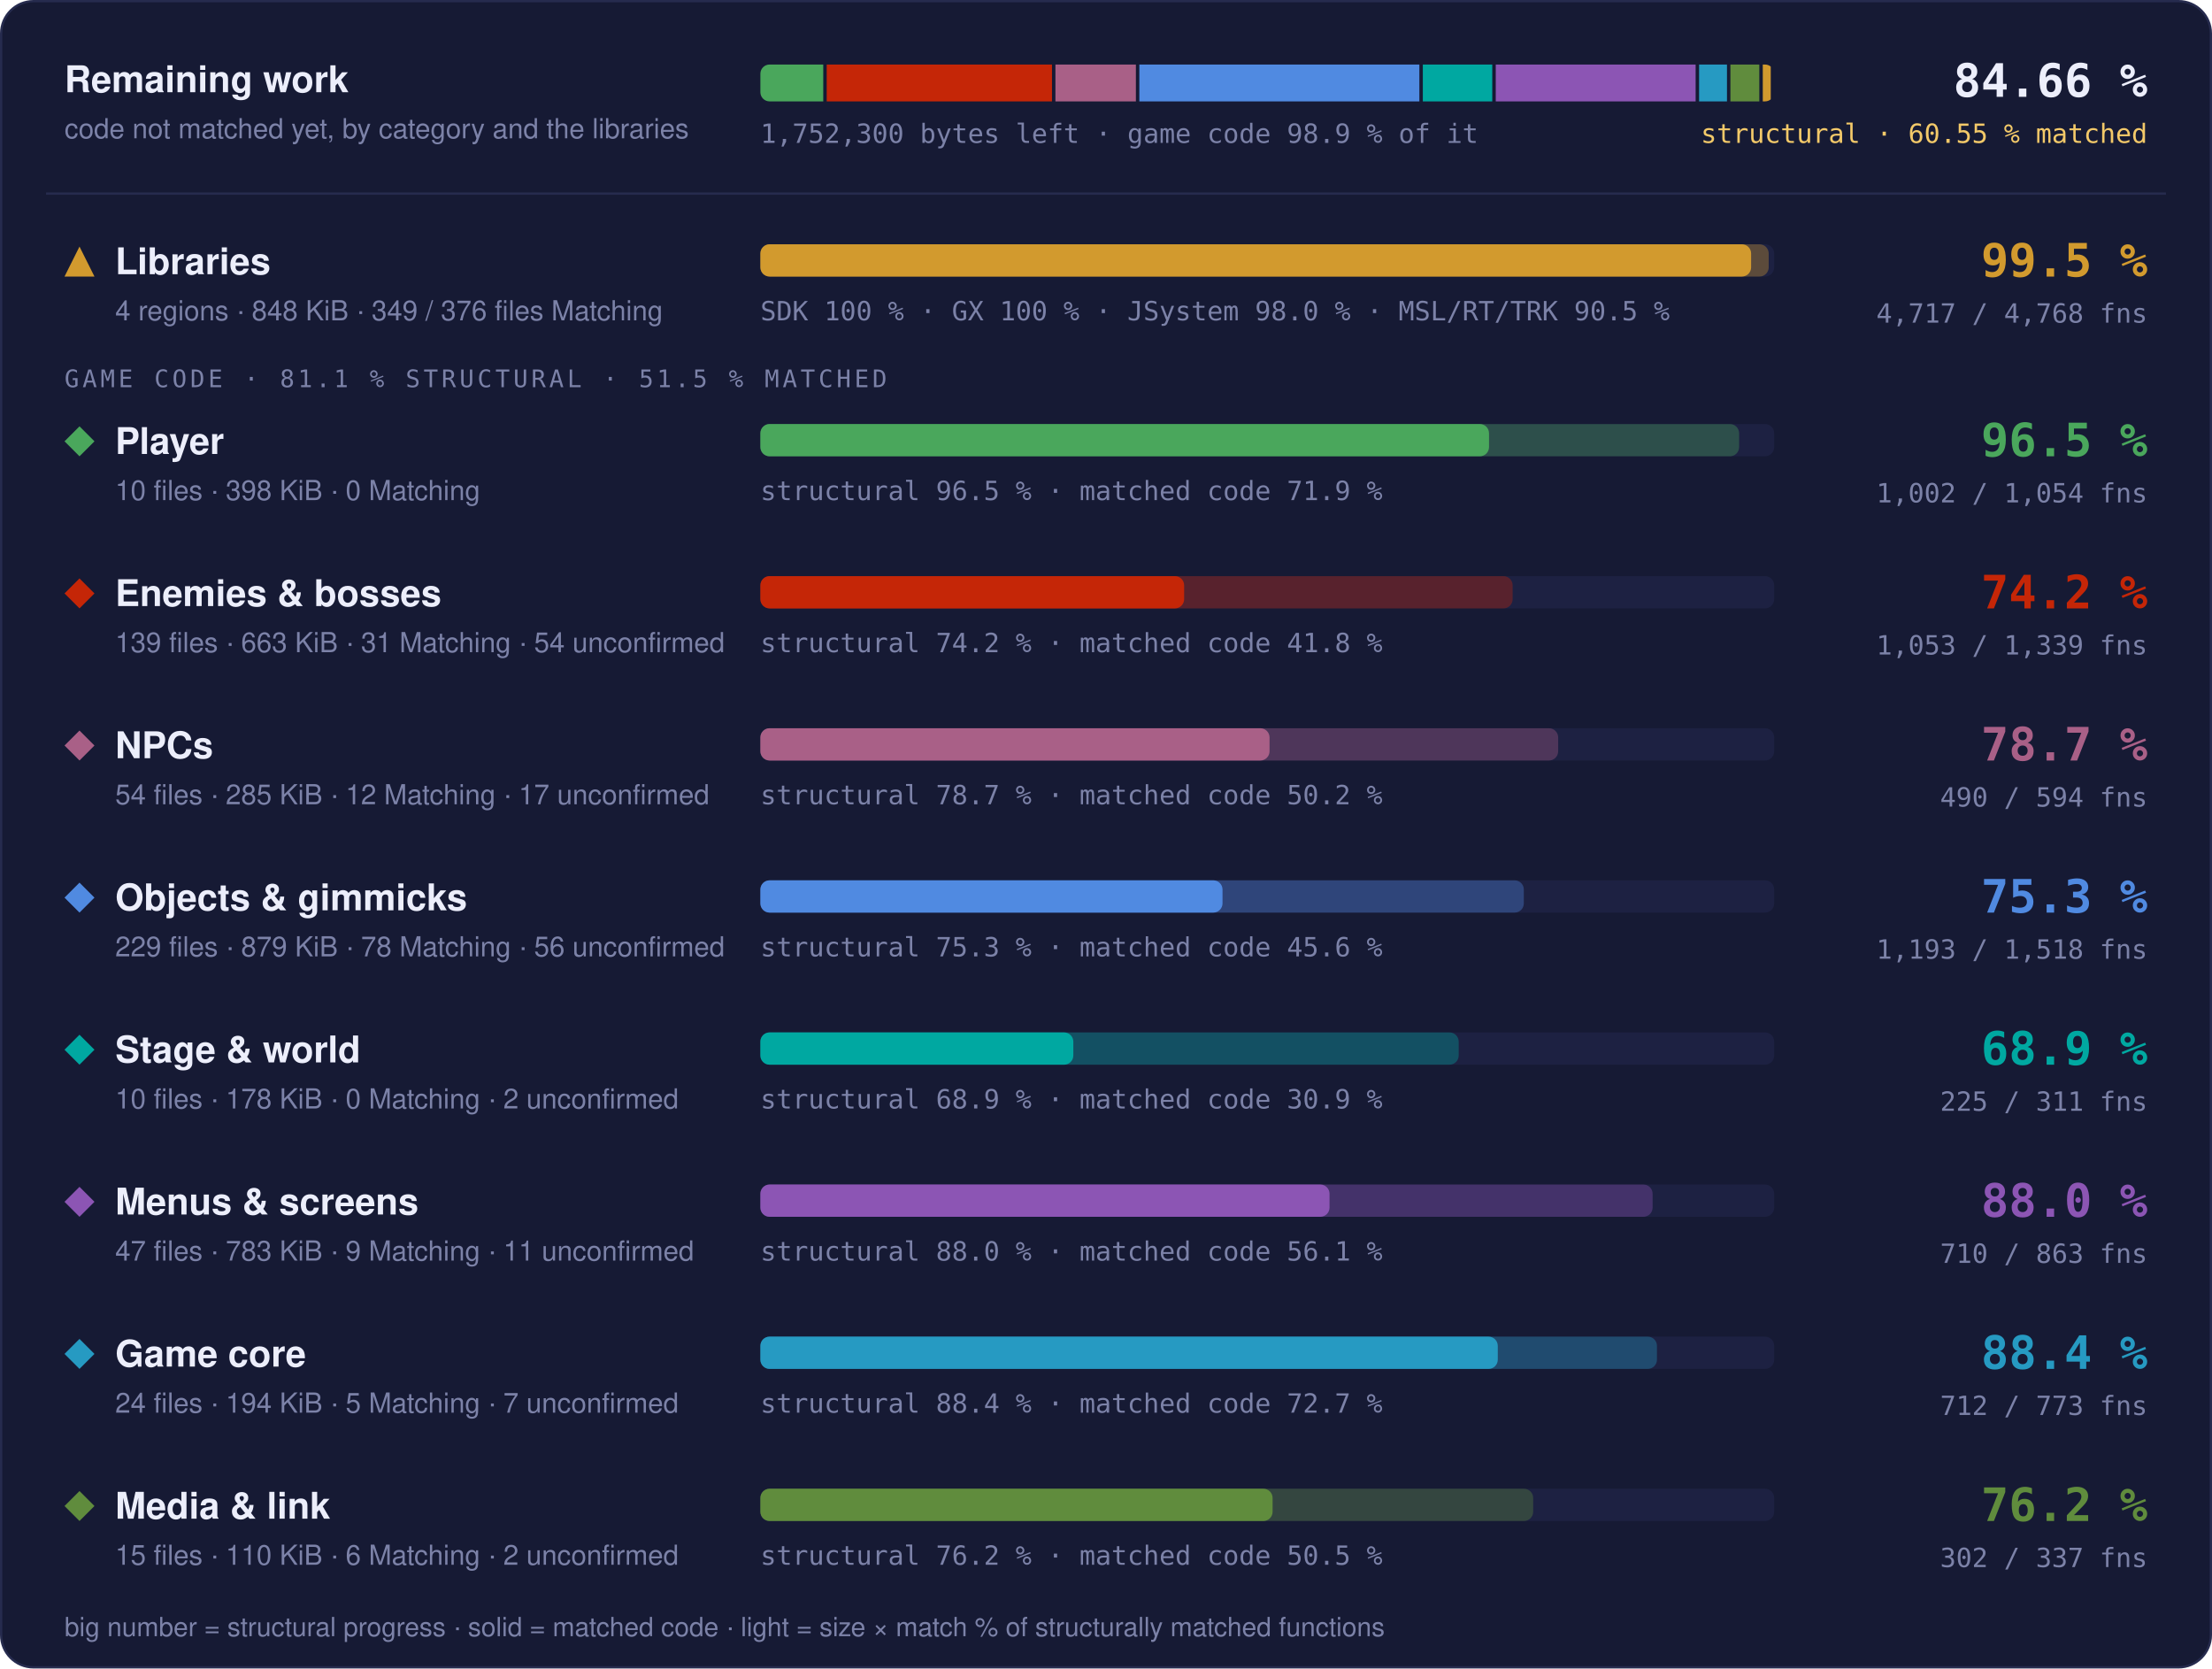
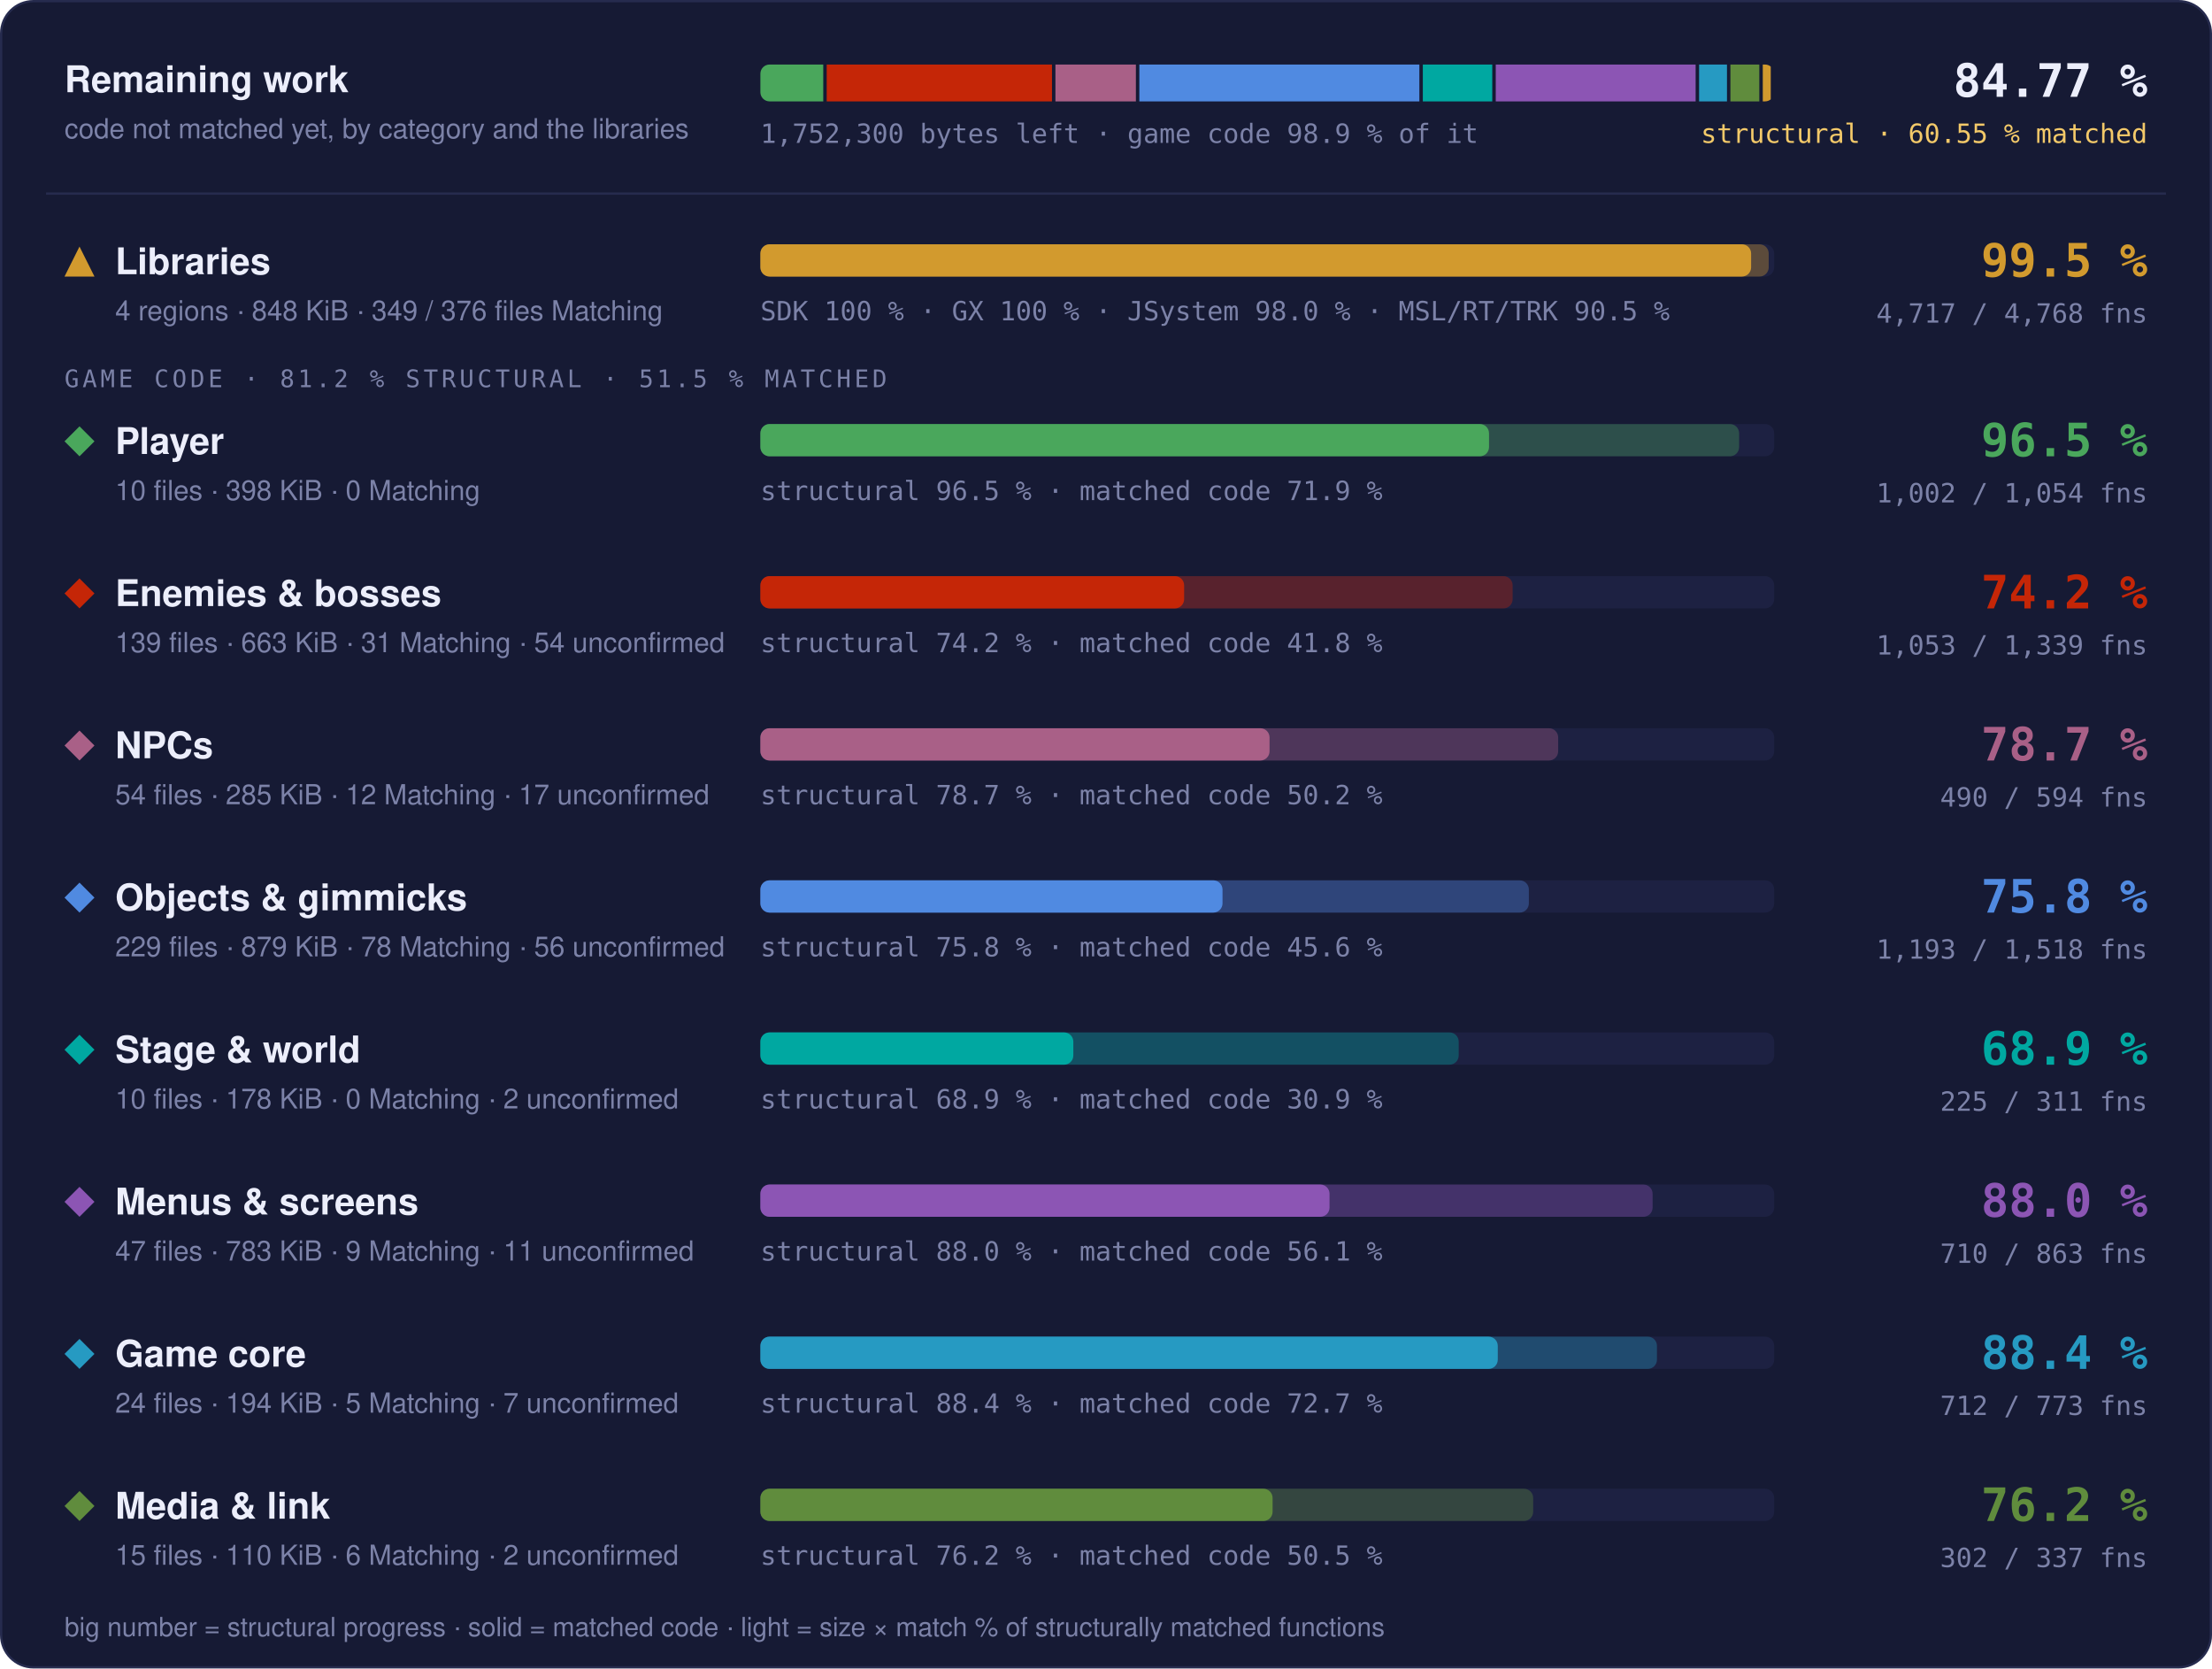
- <svg xmlns="http://www.w3.org/2000/svg" width="960" height="724" viewBox="0 0 960 724" role="img" aria-label="Progress overview: Libraries 99.5 % structural, 97.7 % matched code, 4717 of 4768 functions; Player 96.5 % structural, 71.9 % matched code, 1002 of 1054 functions; Enemies &amp; bosses 74.2 % structural, 41.8 % matched code, 1053 of 1339 functions; NPCs 78.7 % structural, 50.2 % matched code, 490 of 594 functions; Objects &amp; gimmicks 75.3 % structural, 45.6 % matched code, 1193 of 1518 functions; Stage &amp; world 68.9 % structural, 30.9 % matched code, 225 of 311 functions; Menus &amp; screens 88.0 % structural, 56.1 % matched code, 710 of 863 functions; Game core 88.4 % structural, 72.7 % matched code, 712 of 773 functions; Media &amp; link 76.2 % structural, 50.5 % matched code, 302 of 337 functions">
+ <svg xmlns="http://www.w3.org/2000/svg" width="960" height="724" viewBox="0 0 960 724" role="img" aria-label="Progress overview: Libraries 99.5 % structural, 97.7 % matched code, 4717 of 4768 functions; Player 96.5 % structural, 71.9 % matched code, 1002 of 1054 functions; Enemies &amp; bosses 74.2 % structural, 41.8 % matched code, 1053 of 1339 functions; NPCs 78.7 % structural, 50.2 % matched code, 490 of 594 functions; Objects &amp; gimmicks 75.8 % structural, 45.6 % matched code, 1193 of 1518 functions; Stage &amp; world 68.9 % structural, 30.9 % matched code, 225 of 311 functions; Menus &amp; screens 88.0 % structural, 56.1 % matched code, 710 of 863 functions; Game core 88.4 % structural, 72.7 % matched code, 712 of 773 functions; Media &amp; link 76.2 % structural, 50.5 % matched code, 302 of 337 functions">
  <style>text { font-family: -apple-system, BlinkMacSystemFont, 'Segoe UI', Helvetica, Arial, sans-serif; } .mono { font-family: ui-monospace, SFMono-Regular, 'SF Mono', Menlo, Consolas, monospace; } .grow { transform-box: fill-box; transform-origin: 0 50%; animation: grow 1.4s cubic-bezier(.2,.8,.2,1) both; } @keyframes grow { from { transform: scaleX(0); } } @media (prefers-reduced-motion: reduce) { * { animation: none !important; } }</style>
  <rect x="0.5" y="0.5" width="959" height="723" rx="14" fill="#161a34" stroke="#262b4e" />
  <text x="28" y="40" font-size="16" font-weight="700" fill="#eceefb">Remaining work</text>
  <text x="28" y="60" font-size="12" fill="#7c82a8">code not matched yet, by category and the libraries</text>
  <clipPath id="rw">
    <rect x="330" y="28" width="440" height="16" rx="4" />
  </clipPath>
  <g clip-path="url(#rw)">
    <rect class="grow" x="330.00" y="28" width="27.29" height="16" fill="#4aa75c" />
    <rect class="grow" x="358.79" y="28" width="97.77" height="16" fill="#c52607" />
    <rect class="grow" x="458.05" y="28" width="34.92" height="16" fill="#a96087" />
    <rect class="grow" x="494.47" y="28" width="121.53" height="16" fill="#508ae1" />
    <rect class="grow" x="617.50" y="28" width="30.14" height="16" fill="#00a8a1" />
    <rect class="grow" x="649.15" y="28" width="86.75" height="16" fill="#8c55b4" />
    <rect class="grow" x="737.40" y="28" width="12.10" height="16" fill="#269ac2" />
    <rect class="grow" x="750.99" y="28" width="12.54" height="16" fill="#608c3d" />
    <rect class="grow" x="765.04" y="28" width="3.46" height="16" fill="#d29a2e" />
  </g>
  <text x="330" y="62" class="mono" font-size="11.5" fill="#7c82a8">1,752,300 bytes left · game code 98.9 % of it</text>
-   <text x="932" y="42" text-anchor="end" class="mono" font-size="20" font-weight="700" fill="#eceefb">84.66 %</text>
+   <text x="932" y="42" text-anchor="end" class="mono" font-size="20" font-weight="700" fill="#eceefb">84.77 %</text>
  <text x="932" y="62" text-anchor="end" class="mono" font-size="11.5" fill="#f3c969">structural · 60.55 % matched</text>
  <line x1="20" x2="940" y1="84" y2="84" stroke="#262b4e" />
  <g fill="#d29a2e">
    <path d="M34.5 107L41 120L28 120Z" />
  </g>
  <text x="50" y="119" font-size="16" font-weight="700" fill="#eceefb">Libraries</text>
  <text x="50" y="139" font-size="12" fill="#7c82a8">4 regions · 848 KiB · 349 / 376 files Matching</text>
  <rect x="330" y="106" width="440" height="14" rx="4" fill="#1d2142" />
  <rect class="grow" style="animation-delay:0.0s" x="330" y="106" width="437.61" height="14" rx="4" fill="#d29a2e" fill-opacity="0.35" />
  <rect class="grow" style="animation-delay:0.0s" x="330" y="106" width="429.98" height="14" rx="4" fill="#d29a2e" />
  <text x="330" y="139" class="mono" font-size="11.5" fill="#7c82a8">SDK 100 % · GX 100 % · JSystem 98.0 % · MSL/RT/TRK 90.5 %</text>
  <text x="932" y="120" text-anchor="end" class="mono" font-size="20" font-weight="700" fill="#d29a2e">99.5 %</text>
  <text x="932" y="140" text-anchor="end" class="mono" font-size="11.5" fill="#7c82a8">4,717 / 4,768 fns</text>
-   <text x="28" y="168" class="mono" font-size="10.5" letter-spacing="0.14em" fill="#7c82a8">GAME CODE · 81.1 % STRUCTURAL · 51.5 % MATCHED</text>
+   <text x="28" y="168" class="mono" font-size="10.5" letter-spacing="0.14em" fill="#7c82a8">GAME CODE · 81.2 % STRUCTURAL · 51.5 % MATCHED</text>
  <g fill="#4aa75c">
    <path d="M34.5 185L41 191.5L34.5 198L28 191.5Z" />
  </g>
  <text x="50" y="197" font-size="16" font-weight="700" fill="#eceefb">Player</text>
  <text x="50" y="217" font-size="12" fill="#7c82a8">10 files · 398 KiB · 0 Matching</text>
  <rect x="330" y="184" width="440" height="14" rx="4" fill="#1d2142" />
  <rect class="grow" style="animation-delay:0.1s" x="330" y="184" width="424.77" height="14" rx="4" fill="#4aa75c" fill-opacity="0.35" />
  <rect class="grow" style="animation-delay:0.1s" x="330" y="184" width="316.23" height="14" rx="4" fill="#4aa75c" />
  <text x="330" y="217" class="mono" font-size="11.5" fill="#7c82a8">structural 96.5 % · matched code 71.9 %</text>
  <text x="932" y="198" text-anchor="end" class="mono" font-size="20" font-weight="700" fill="#4aa75c">96.5 %</text>
  <text x="932" y="218" text-anchor="end" class="mono" font-size="11.5" fill="#7c82a8">1,002 / 1,054 fns</text>
  <g fill="#c52607">
    <path d="M34.5 251L41 257.5L34.5 264L28 257.5Z" />
  </g>
  <text x="50" y="263" font-size="16" font-weight="700" fill="#eceefb">Enemies &amp; bosses</text>
  <text x="50" y="283" font-size="12" fill="#7c82a8">139 files · 663 KiB · 31 Matching · 54 unconfirmed</text>
  <rect x="330" y="250" width="440" height="14" rx="4" fill="#1d2142" />
  <rect class="grow" style="animation-delay:0.2s" x="330" y="250" width="326.48" height="14" rx="4" fill="#c52607" fill-opacity="0.35" />
  <rect class="grow" style="animation-delay:0.2s" x="330" y="250" width="183.91" height="14" rx="4" fill="#c52607" />
  <text x="330" y="283" class="mono" font-size="11.5" fill="#7c82a8">structural 74.2 % · matched code 41.8 %</text>
  <text x="932" y="264" text-anchor="end" class="mono" font-size="20" font-weight="700" fill="#c52607">74.2 %</text>
  <text x="932" y="284" text-anchor="end" class="mono" font-size="11.5" fill="#7c82a8">1,053 / 1,339 fns</text>
  <g fill="#a96087">
    <path d="M34.5 317L41 323.5L34.5 330L28 323.5Z" />
  </g>
  <text x="50" y="329" font-size="16" font-weight="700" fill="#eceefb">NPCs</text>
  <text x="50" y="349" font-size="12" fill="#7c82a8">54 files · 285 KiB · 12 Matching · 17 unconfirmed</text>
  <rect x="330" y="316" width="440" height="14" rx="4" fill="#1d2142" />
  <rect class="grow" style="animation-delay:0.3s" x="330" y="316" width="346.24" height="14" rx="4" fill="#a96087" fill-opacity="0.35" />
  <rect class="grow" style="animation-delay:0.3s" x="330" y="316" width="220.98" height="14" rx="4" fill="#a96087" />
  <text x="330" y="349" class="mono" font-size="11.5" fill="#7c82a8">structural 78.7 % · matched code 50.2 %</text>
  <text x="932" y="330" text-anchor="end" class="mono" font-size="20" font-weight="700" fill="#a96087">78.7 %</text>
  <text x="932" y="350" text-anchor="end" class="mono" font-size="11.5" fill="#7c82a8">490 / 594 fns</text>
  <g fill="#508ae1">
    <path d="M34.5 383L41 389.5L34.5 396L28 389.5Z" />
  </g>
  <text x="50" y="395" font-size="16" font-weight="700" fill="#eceefb">Objects &amp; gimmicks</text>
  <text x="50" y="415" font-size="12" fill="#7c82a8">229 files · 879 KiB · 78 Matching · 56 unconfirmed</text>
  <rect x="330" y="382" width="440" height="14" rx="4" fill="#1d2142" />
-   <rect class="grow" style="animation-delay:0.4s" x="330" y="382" width="331.33" height="14" rx="4" fill="#508ae1" fill-opacity="0.35" />
+   <rect class="grow" style="animation-delay:0.4s" x="330" y="382" width="333.52" height="14" rx="4" fill="#508ae1" fill-opacity="0.35" />
  <rect class="grow" style="animation-delay:0.4s" x="330" y="382" width="200.57" height="14" rx="4" fill="#508ae1" />
-   <text x="330" y="415" class="mono" font-size="11.5" fill="#7c82a8">structural 75.3 % · matched code 45.6 %</text>
-   <text x="932" y="396" text-anchor="end" class="mono" font-size="20" font-weight="700" fill="#508ae1">75.3 %</text>
+   <text x="330" y="415" class="mono" font-size="11.5" fill="#7c82a8">structural 75.8 % · matched code 45.6 %</text>
+   <text x="932" y="396" text-anchor="end" class="mono" font-size="20" font-weight="700" fill="#508ae1">75.8 %</text>
  <text x="932" y="416" text-anchor="end" class="mono" font-size="11.5" fill="#7c82a8">1,193 / 1,518 fns</text>
  <g fill="#00a8a1">
    <path d="M34.5 449L41 455.5L34.5 462L28 455.5Z" />
  </g>
  <text x="50" y="461" font-size="16" font-weight="700" fill="#eceefb">Stage &amp; world</text>
  <text x="50" y="481" font-size="12" fill="#7c82a8">10 files · 178 KiB · 0 Matching · 2 unconfirmed</text>
  <rect x="330" y="448" width="440" height="14" rx="4" fill="#1d2142" />
  <rect class="grow" style="animation-delay:0.5s" x="330" y="448" width="303.07" height="14" rx="4" fill="#00a8a1" fill-opacity="0.35" />
  <rect class="grow" style="animation-delay:0.5s" x="330" y="448" width="135.82" height="14" rx="4" fill="#00a8a1" />
  <text x="330" y="481" class="mono" font-size="11.5" fill="#7c82a8">structural 68.9 % · matched code 30.9 %</text>
  <text x="932" y="462" text-anchor="end" class="mono" font-size="20" font-weight="700" fill="#00a8a1">68.9 %</text>
  <text x="932" y="482" text-anchor="end" class="mono" font-size="11.5" fill="#7c82a8">225 / 311 fns</text>
  <g fill="#8c55b4">
    <path d="M34.5 515L41 521.5L34.5 528L28 521.5Z" />
  </g>
  <text x="50" y="527" font-size="16" font-weight="700" fill="#eceefb">Menus &amp; screens</text>
  <text x="50" y="547" font-size="12" fill="#7c82a8">47 files · 783 KiB · 9 Matching · 11 unconfirmed</text>
  <rect x="330" y="514" width="440" height="14" rx="4" fill="#1d2142" />
  <rect class="grow" style="animation-delay:0.6s" x="330" y="514" width="387.23" height="14" rx="4" fill="#8c55b4" fill-opacity="0.35" />
  <rect class="grow" style="animation-delay:0.6s" x="330" y="514" width="247.01" height="14" rx="4" fill="#8c55b4" />
  <text x="330" y="547" class="mono" font-size="11.5" fill="#7c82a8">structural 88.0 % · matched code 56.1 %</text>
  <text x="932" y="528" text-anchor="end" class="mono" font-size="20" font-weight="700" fill="#8c55b4">88.0 %</text>
  <text x="932" y="548" text-anchor="end" class="mono" font-size="11.5" fill="#7c82a8">710 / 863 fns</text>
  <g fill="#269ac2">
    <path d="M34.5 581L41 587.5L34.5 594L28 587.5Z" />
  </g>
  <text x="50" y="593" font-size="16" font-weight="700" fill="#eceefb">Game core</text>
  <text x="50" y="613" font-size="12" fill="#7c82a8">24 files · 194 KiB · 5 Matching · 7 unconfirmed</text>
  <rect x="330" y="580" width="440" height="14" rx="4" fill="#1d2142" />
  <rect class="grow" style="animation-delay:0.7s" x="330" y="580" width="389.11" height="14" rx="4" fill="#269ac2" fill-opacity="0.35" />
  <rect class="grow" style="animation-delay:0.7s" x="330" y="580" width="320.03" height="14" rx="4" fill="#269ac2" />
  <text x="330" y="613" class="mono" font-size="11.5" fill="#7c82a8">structural 88.4 % · matched code 72.7 %</text>
  <text x="932" y="594" text-anchor="end" class="mono" font-size="20" font-weight="700" fill="#269ac2">88.4 %</text>
  <text x="932" y="614" text-anchor="end" class="mono" font-size="11.5" fill="#7c82a8">712 / 773 fns</text>
  <g fill="#608c3d">
    <path d="M34.5 647L41 653.5L34.5 660L28 653.5Z" />
  </g>
  <text x="50" y="659" font-size="16" font-weight="700" fill="#eceefb">Media &amp; link</text>
  <text x="50" y="679" font-size="12" fill="#7c82a8">15 files · 110 KiB · 6 Matching · 2 unconfirmed</text>
  <rect x="330" y="646" width="440" height="14" rx="4" fill="#1d2142" />
  <rect class="grow" style="animation-delay:0.8s" x="330" y="646" width="335.39" height="14" rx="4" fill="#608c3d" fill-opacity="0.35" />
  <rect class="grow" style="animation-delay:0.8s" x="330" y="646" width="222.30" height="14" rx="4" fill="#608c3d" />
  <text x="330" y="679" class="mono" font-size="11.5" fill="#7c82a8">structural 76.2 % · matched code 50.5 %</text>
  <text x="932" y="660" text-anchor="end" class="mono" font-size="20" font-weight="700" fill="#608c3d">76.2 %</text>
  <text x="932" y="680" text-anchor="end" class="mono" font-size="11.5" fill="#7c82a8">302 / 337 fns</text>
  <text x="28" y="710" font-size="11.5" fill="#7c82a8">big number = structural progress · solid = matched code · light = size × match % of structurally matched functions</text>
</svg>
